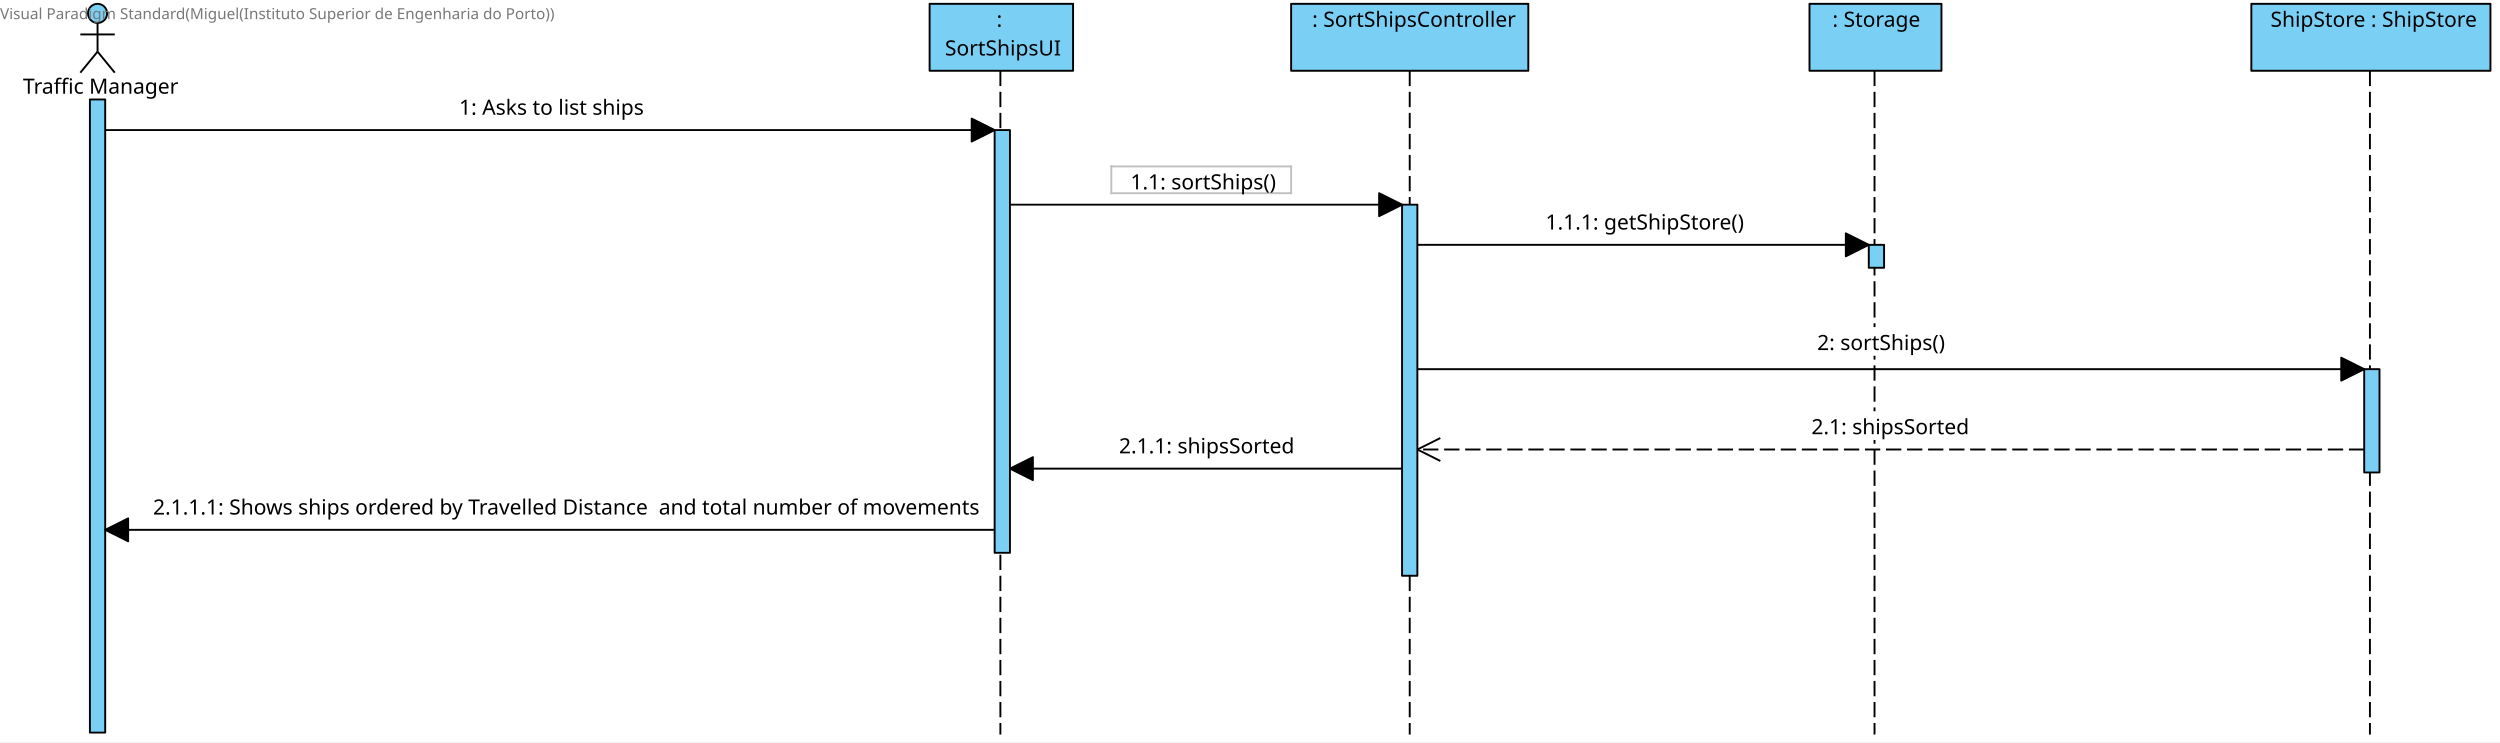
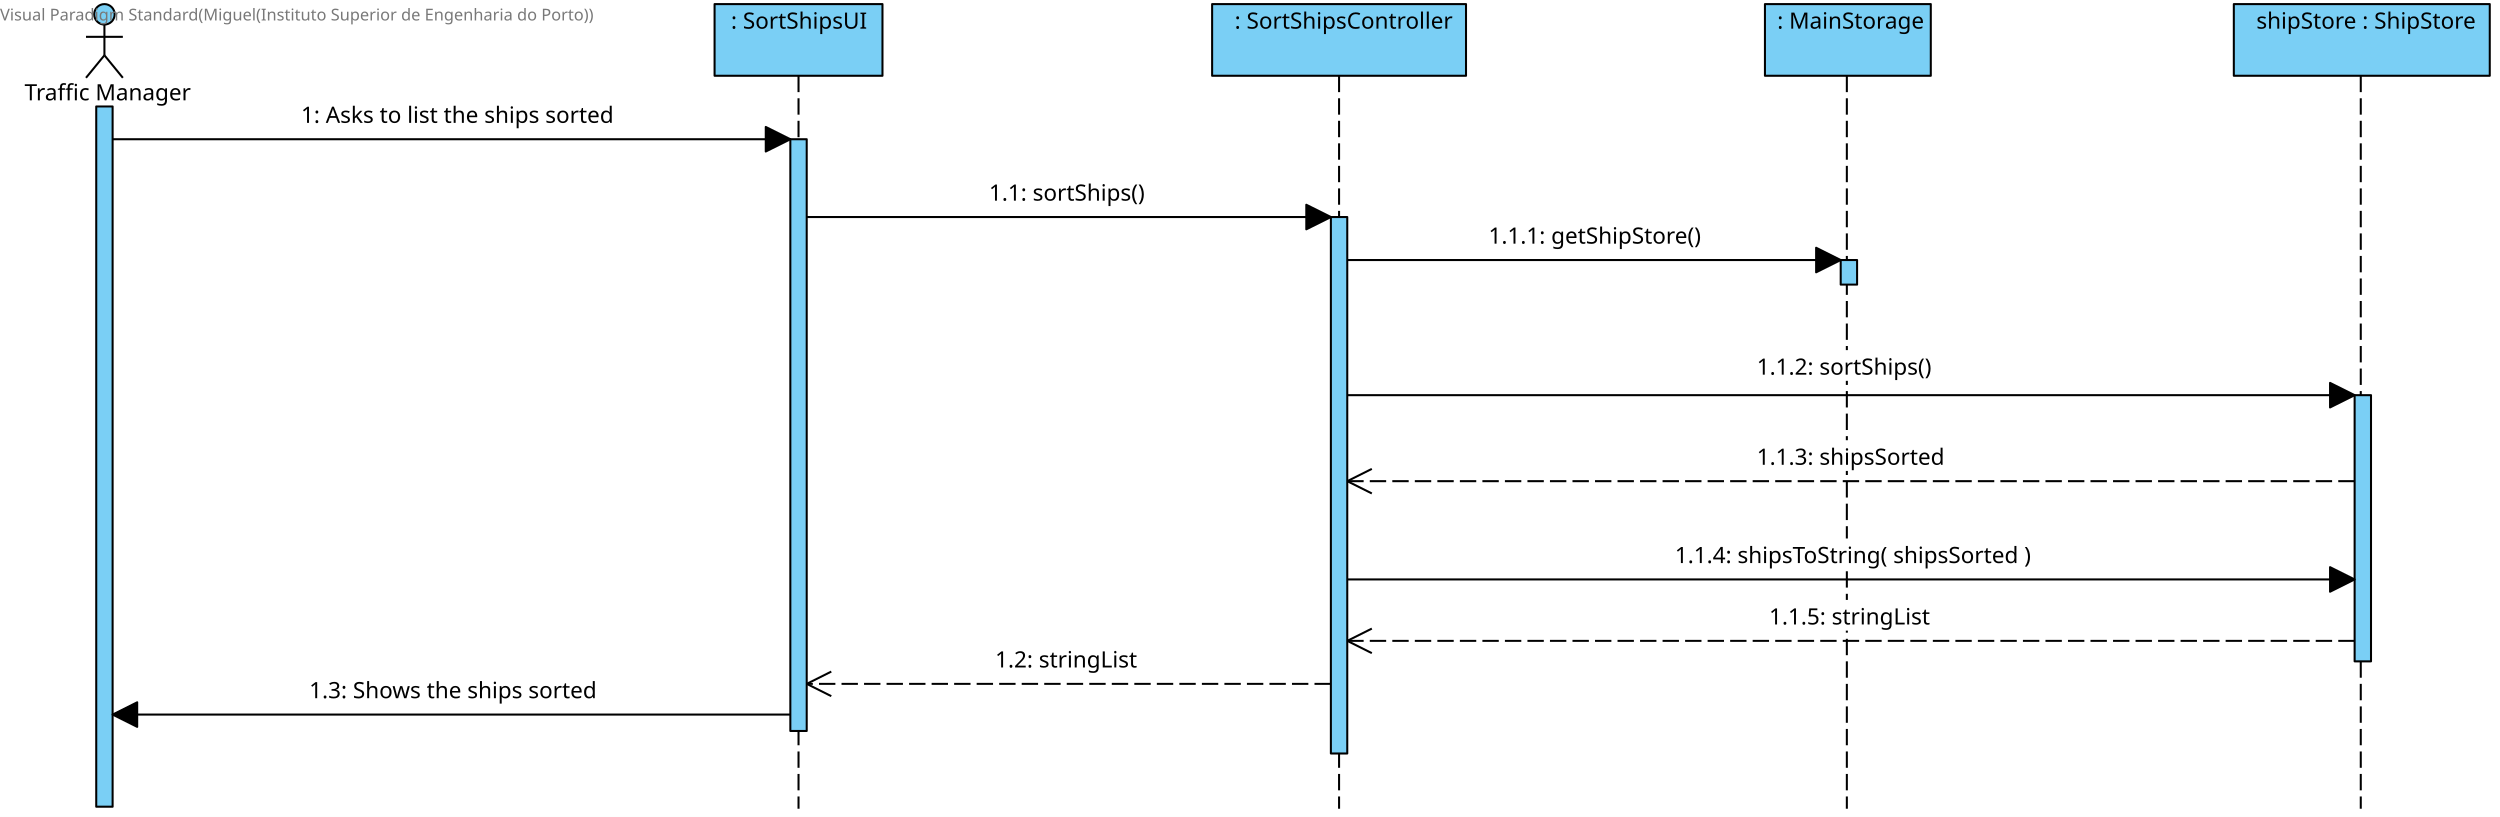
- <svg xmlns="http://www.w3.org/2000/svg" fill-opacity="0" color-rendering="auto" color-interpolation="auto" text-rendering="auto" stroke="rgb(0,0,0)" stroke-linecap="square" width="1307" stroke-miterlimit="10" shape-rendering="auto" stroke-opacity="0" fill="rgb(0,0,0)" stroke-dasharray="none" font-weight="normal" stroke-width="1" height="388" font-family="'Dialog'" font-style="normal" stroke-linejoin="miter" font-size="12px" stroke-dashoffset="0" image-rendering="auto">
+ <svg xmlns="http://www.w3.org/2000/svg" fill-opacity="0" color-rendering="auto" color-interpolation="auto" text-rendering="auto" stroke="rgb(0,0,0)" stroke-linecap="square" width="1221" stroke-miterlimit="10" shape-rendering="auto" stroke-opacity="0" fill="rgb(0,0,0)" stroke-dasharray="none" font-weight="normal" stroke-width="1" height="399" font-family="'Dialog'" font-style="normal" stroke-linejoin="miter" font-size="12px" stroke-dashoffset="0" image-rendering="auto">
  <defs id="genericDefs" />
  <g>
    <defs id="defs1">
      <clipPath clipPathUnits="userSpaceOnUse" id="clipPath1">
-         <path d="M-7 -7 L71 -7 L71 393 L-7 393 L-7 -7 Z" />
+         <path d="M-7 -7 L71 -7 L71 404 L-7 404 L-7 -7 Z" />
      </clipPath>
      <clipPath clipPathUnits="userSpaceOnUse" id="clipPath2">
-         <path d="M-7 -7 L87 -7 L87 393 L-7 393 L-7 -7 Z" />
+         <path d="M-7 -7 L94 -7 L94 404 L-7 404 L-7 -7 Z" />
      </clipPath>
      <clipPath clipPathUnits="userSpaceOnUse" id="clipPath3">
-         <path d="M-7 -7 L136 -7 L136 393 L-7 393 L-7 -7 Z" />
+         <path d="M-7 -7 L136 -7 L136 404 L-7 404 L-7 -7 Z" />
      </clipPath>
      <clipPath clipPathUnits="userSpaceOnUse" id="clipPath4">
-         <path d="M-7 -7 L81 -7 L81 393 L-7 393 L-7 -7 Z" />
+         <path d="M-7 -7 L93 -7 L93 404 L-7 404 L-7 -7 Z" />
      </clipPath>
      <clipPath clipPathUnits="userSpaceOnUse" id="clipPath5">
-         <path d="M-7 -7 L137 -7 L137 393 L-7 393 L-7 -7 Z" />
+         <path d="M-7 -7 L137 -7 L137 404 L-7 404 L-7 -7 Z" />
      </clipPath>
      <clipPath clipPathUnits="userSpaceOnUse" id="clipPath6">
-         <path d="M-7 -7 L19 -7 L19 232 L-7 232 L-7 -7 Z" />
+         <path d="M-7 -7 L19 -7 L19 300 L-7 300 L-7 -7 Z" />
      </clipPath>
      <clipPath clipPathUnits="userSpaceOnUse" id="clipPath7">
-         <path d="M-7 -7 L19 -7 L19 205 L-7 205 L-7 -7 Z" />
+         <path d="M-7 -7 L19 -7 L19 273 L-7 273 L-7 -7 Z" />
      </clipPath>
      <clipPath clipPathUnits="userSpaceOnUse" id="clipPath8">
        <path d="M-7 -7 L19 -7 L19 23 L-7 23 L-7 -7 Z" />
      </clipPath>
      <clipPath clipPathUnits="userSpaceOnUse" id="clipPath9">
-         <path d="M-7 -7 L19 -7 L19 65 L-7 65 L-7 -7 Z" />
+         <path d="M-7 -7 L19 -7 L19 141 L-7 141 L-7 -7 Z" />
      </clipPath>
      <clipPath clipPathUnits="userSpaceOnUse" id="clipPath10">
        <path d="M-98 -15 L196 -15 L196 30 L-98 30 L-98 -15 Z" />
      </clipPath>
      <clipPath clipPathUnits="userSpaceOnUse" id="clipPath11">
-         <path d="M-76 -30 L152 -30 L152 60 L-76 60 L-76 -30 Z" />
+         <path d="M-83 -15 L166 -15 L166 30 L-83 30 L-83 -15 Z" />
      </clipPath>
      <clipPath clipPathUnits="userSpaceOnUse" id="clipPath12">
        <path d="M-125 -15 L250 -15 L250 30 L-125 30 L-125 -15 Z" />
      </clipPath>
      <clipPath clipPathUnits="userSpaceOnUse" id="clipPath13">
-         <path d="M-70 -15 L140 -15 L140 30 L-70 30 L-70 -15 Z" />
+         <path d="M-82 -15 L164 -15 L164 30 L-82 30 L-82 -15 Z" />
      </clipPath>
      <clipPath clipPathUnits="userSpaceOnUse" id="clipPath14">
        <path d="M-126 -15 L252 -15 L252 30 L-126 30 L-126 -15 Z" />
      </clipPath>
      <clipPath clipPathUnits="userSpaceOnUse" id="clipPath15">
-         <path d="M0 0 L569 0 L569 104 L0 104 L0 0 Z" />
+         <path d="M0 0 L435 0 L435 104 L0 104 L0 0 Z" />
      </clipPath>
      <clipPath clipPathUnits="userSpaceOnUse" id="clipPath16">
-         <path d="M339 30 L339 45 L225 45 L225 30 ZM0 0 L0 19 L95 19 L95 34 L0 34 L0 104 L569 104 L569 0 L557 0 L557 14 L481 14 L481 0 Z" />
+         <path d="M298 30 L298 45 L132 45 L132 30 ZM0 0 L0 19 L95 19 L95 34 L0 34 L0 104 L435 104 L435 0 Z" />
      </clipPath>
      <clipPath clipPathUnits="userSpaceOnUse" id="clipPath17">
-         <path d="M0 0 L309 0 L309 104 L0 104 L0 0 Z" />
+         <path d="M0 0 L360 0 L360 104 L0 104 L0 0 Z" />
      </clipPath>
      <clipPath clipPathUnits="userSpaceOnUse" id="clipPath18">
-         <path d="M198 30 L198 45 L103 45 L103 30 ZM0 0 L0 104 L309 104 L309 0 Z" />
+         <path d="M224 30 L224 45 L129 45 L129 30 ZM0 0 L0 104 L360 104 L360 0 Z" />
      </clipPath>
      <clipPath clipPathUnits="userSpaceOnUse" id="clipPath19">
-         <path d="M0 0 L340 0 L340 104 L0 104 L0 0 Z" />
+         <path d="M0 0 L345 0 L345 104 L0 104 L0 0 Z" />
      </clipPath>
      <clipPath clipPathUnits="userSpaceOnUse" id="clipPath20">
-         <path d="M229 30 L229 45 L107 45 L107 30 ZM0 0 L0 104 L250 104 L250 93 L336 93 L336 104 L340 104 L340 0 Z" />
+         <path d="M231 30 L231 45 L109 45 L109 30 ZM0 0 L0 104 L240 104 L240 94 L344 94 L344 104 L345 104 L345 0 Z" />
      </clipPath>
      <clipPath clipPathUnits="userSpaceOnUse" id="clipPath21">
-         <path d="M0 0 L599 0 L599 104 L0 104 L0 0 Z" />
+         <path d="M0 0 L596 0 L596 104 L0 104 L0 0 Z" />
      </clipPath>
      <clipPath clipPathUnits="userSpaceOnUse" id="clipPath22">
-         <path d="M336 28 L336 43 L250 43 L250 28 ZM347 72 L347 87 L247 87 L247 72 ZM0 0 L0 104 L599 104 L599 0 Z" />
+         <path d="M344 28 L344 43 L240 43 L240 28 ZM349 72 L349 87 L240 87 L240 72 ZM0 0 L0 104 L596 104 L596 0 Z" />
      </clipPath>
      <clipPath clipPathUnits="userSpaceOnUse" id="clipPath23">
-         <path d="M347 30 L347 45 L247 45 L247 30 ZM0 0 L0 104 L599 104 L599 0 L336 0 L336 1 L250 1 L250 0 Z" />
+         <path d="M349 30 L349 45 L240 45 L240 30 ZM391 78 L391 93 L201 93 L201 78 ZM0 0 L0 104 L596 104 L596 0 L344 0 L344 1 L240 1 L240 0 Z" />
      </clipPath>
      <clipPath clipPathUnits="userSpaceOnUse" id="clipPath24">
-         <path d="M206 30 L206 45 L97 45 L97 30 ZM0 0 L0 62 L26 62 L26 77 L0 77 L0 104 L309 104 L309 0 Z" />
+         <path d="M293 30 L293 45 L137 45 L137 30 ZM0 0 L0 104 L435 104 L435 0 Z" />
      </clipPath>
      <clipPath clipPathUnits="userSpaceOnUse" id="clipPath25">
-         <path d="M499 30 L499 45 L66 45 L66 30 ZM0 0 L0 104 L569 104 L569 0 Z" />
+         <path d="M391 30 L391 45 L201 45 L201 30 ZM341 60 L341 75 L246 75 L246 60 ZM0 0 L0 104 L596 104 L596 0 Z" />
      </clipPath>
      <clipPath clipPathUnits="userSpaceOnUse" id="clipPath26">
-         <path d="M-433 -15 L866 -15 L866 30 L-433 30 L-433 -15 Z" />
+         <path d="M341 30 L341 45 L246 45 L246 30 ZM0 0 L0 104 L596 104 L596 0 L391 0 L391 15 L201 15 L201 0 Z" />
      </clipPath>
      <clipPath clipPathUnits="userSpaceOnUse" id="clipPath27">
+         <path d="M219 30 L219 45 L133 45 L133 30 ZM0 0 L0 104 L360 104 L360 0 Z" />
+       </clipPath>
+       <clipPath clipPathUnits="userSpaceOnUse" id="clipPath28">
+         <path d="M-86 -15 L172 -15 L172 30 L-86 30 L-86 -15 Z" />
+       </clipPath>
+       <clipPath clipPathUnits="userSpaceOnUse" id="clipPath29">
+         <path d="M-95 -15 L190 -15 L190 30 L-95 30 L-95 -15 Z" />
+       </clipPath>
+       <clipPath clipPathUnits="userSpaceOnUse" id="clipPath30">
+         <path d="M-190 -15 L380 -15 L380 30 L-190 30 L-190 -15 Z" />
+       </clipPath>
+       <clipPath clipPathUnits="userSpaceOnUse" id="clipPath31">
+         <path d="M-156 -15 L312 -15 L312 30 L-156 30 L-156 -15 Z" />
+       </clipPath>
+       <clipPath clipPathUnits="userSpaceOnUse" id="clipPath32">
        <path d="M-109 -15 L218 -15 L218 30 L-109 30 L-109 -15 Z" />
      </clipPath>
-       <clipPath clipPathUnits="userSpaceOnUse" id="clipPath28">
-         <path d="M-100 -15 L200 -15 L200 30 L-100 30 L-100 -15 Z" />
-       </clipPath>
-       <clipPath clipPathUnits="userSpaceOnUse" id="clipPath29">
-         <path d="M-86 -15 L172 -15 L172 30 L-86 30 L-86 -15 Z" />
-       </clipPath>
-       <clipPath clipPathUnits="userSpaceOnUse" id="clipPath30">
+       <clipPath clipPathUnits="userSpaceOnUse" id="clipPath33">
+         <path d="M-104 -15 L208 -15 L208 30 L-104 30 L-104 -15 Z" />
+       </clipPath>
+       <clipPath clipPathUnits="userSpaceOnUse" id="clipPath34">
        <path d="M-122 -15 L244 -15 L244 30 L-122 30 L-122 -15 Z" />
      </clipPath>
-       <clipPath clipPathUnits="userSpaceOnUse" id="clipPath31">
-         <path d="M-95 -15 L190 -15 L190 30 L-95 30 L-95 -15 Z" />
-       </clipPath>
-       <clipPath clipPathUnits="userSpaceOnUse" id="clipPath32">
-         <path d="M-114 -15 L228 -15 L228 30 L-114 30 L-114 -15 Z" />
+       <clipPath clipPathUnits="userSpaceOnUse" id="clipPath35">
+         <path d="M-166 -15 L332 -15 L332 30 L-166 30 L-166 -15 Z" />
      </clipPath>
    </defs>
    <g fill="white" text-rendering="geometricPrecision" fill-opacity="1" stroke-opacity="1" stroke="white">
-       <rect x="0" width="1307" height="388" y="0" stroke="none" />
+       <rect x="0" width="1221" height="399" y="0" stroke="none" />
    </g>
    <g font-size="11px" transform="translate(21,2)" fill-opacity="1" fill="rgb(122,207,245)" text-rendering="geometricPrecision" image-rendering="optimizeQuality" font-family="sans-serif" stroke="rgb(122,207,245)" stroke-opacity="1">
      <circle r="5" clip-path="url(#clipPath1)" cx="30" cy="5" stroke="none" />
-       <rect x="26" width="8" height="331" y="50" clip-path="url(#clipPath1)" stroke="none" />
+       <rect x="26" width="8" height="342" y="50" clip-path="url(#clipPath1)" stroke="none" />
    </g>
    <g stroke-linecap="butt" font-size="11px" transform="translate(21,2)" fill-opacity="1" fill="black" text-rendering="geometricPrecision" image-rendering="optimizeQuality" font-family="sans-serif" stroke-linejoin="round" stroke="black" stroke-opacity="1" stroke-miterlimit="0">
      <circle fill="none" r="5" clip-path="url(#clipPath1)" cx="30" cy="5" />
-       <rect fill="none" x="26" width="8" height="331" y="50" clip-path="url(#clipPath1)" />
+       <rect fill="none" x="26" width="8" height="342" y="50" clip-path="url(#clipPath1)" />
      <line y2="25" fill="none" x1="30" clip-path="url(#clipPath1)" x2="30" y1="10" />
      <line y2="36" fill="none" x1="30" clip-path="url(#clipPath1)" x2="21" y1="25" />
      <line y2="36" fill="none" x1="30" clip-path="url(#clipPath1)" x2="39" y1="25" />
      <line y2="16" fill="none" x1="21" clip-path="url(#clipPath1)" x2="39" y1="16" />
    </g>
-     <g font-size="11px" transform="translate(486,2)" fill-opacity="1" fill="rgb(122,207,245)" text-rendering="geometricPrecision" image-rendering="optimizeQuality" font-family="sans-serif" stroke="rgb(122,207,245)" stroke-opacity="1">
-       <rect x="0" width="75" height="35" y="0" clip-path="url(#clipPath2)" stroke="none" />
-     </g>
-     <g stroke-linecap="butt" font-size="11px" transform="translate(486,2)" fill-opacity="1" fill="black" text-rendering="geometricPrecision" image-rendering="optimizeQuality" font-family="sans-serif" stroke-linejoin="round" stroke="black" stroke-opacity="1" stroke-miterlimit="0">
-       <rect fill="none" x="0" width="75" height="35" y="0" clip-path="url(#clipPath2)" />
-       <line clip-path="url(#clipPath2)" fill="none" x1="37" x2="37" y1="35" y2="382" stroke-linejoin="bevel" stroke-dasharray="8,3" />
-     </g>
-     <g font-size="11px" transform="translate(675,2)" fill-opacity="1" fill="rgb(122,207,245)" text-rendering="geometricPrecision" image-rendering="optimizeQuality" font-family="sans-serif" stroke="rgb(122,207,245)" stroke-opacity="1">
+     <g font-size="11px" transform="translate(349,2)" fill-opacity="1" fill="rgb(122,207,245)" text-rendering="geometricPrecision" image-rendering="optimizeQuality" font-family="sans-serif" stroke="rgb(122,207,245)" stroke-opacity="1">
+       <rect x="0" width="82" height="35" y="0" clip-path="url(#clipPath2)" stroke="none" />
+     </g>
+     <g stroke-linecap="butt" font-size="11px" transform="translate(349,2)" fill-opacity="1" fill="black" text-rendering="geometricPrecision" image-rendering="optimizeQuality" font-family="sans-serif" stroke-linejoin="round" stroke="black" stroke-opacity="1" stroke-miterlimit="0">
+       <rect fill="none" x="0" width="82" height="35" y="0" clip-path="url(#clipPath2)" />
+       <line clip-path="url(#clipPath2)" fill="none" x1="41" x2="41" y1="35" y2="393" stroke-linejoin="bevel" stroke-dasharray="8,3" />
+     </g>
+     <g font-size="11px" transform="translate(592,2)" fill-opacity="1" fill="rgb(122,207,245)" text-rendering="geometricPrecision" image-rendering="optimizeQuality" font-family="sans-serif" stroke="rgb(122,207,245)" stroke-opacity="1">
      <rect x="0" width="124" height="35" y="0" clip-path="url(#clipPath3)" stroke="none" />
    </g>
-     <g stroke-linecap="butt" font-size="11px" transform="translate(675,2)" fill-opacity="1" fill="black" text-rendering="geometricPrecision" image-rendering="optimizeQuality" font-family="sans-serif" stroke-linejoin="round" stroke="black" stroke-opacity="1" stroke-miterlimit="0">
+     <g stroke-linecap="butt" font-size="11px" transform="translate(592,2)" fill-opacity="1" fill="black" text-rendering="geometricPrecision" image-rendering="optimizeQuality" font-family="sans-serif" stroke-linejoin="round" stroke="black" stroke-opacity="1" stroke-miterlimit="0">
      <rect fill="none" x="0" width="124" height="35" y="0" clip-path="url(#clipPath3)" />
-       <line clip-path="url(#clipPath3)" fill="none" x1="62" x2="62" y1="35" y2="382" stroke-linejoin="bevel" stroke-dasharray="8,3" />
-     </g>
-     <g font-size="11px" transform="translate(946,2)" fill-opacity="1" fill="rgb(122,207,245)" text-rendering="geometricPrecision" image-rendering="optimizeQuality" font-family="sans-serif" stroke="rgb(122,207,245)" stroke-opacity="1">
-       <rect x="0" width="69" height="35" y="0" clip-path="url(#clipPath4)" stroke="none" />
-     </g>
-     <g stroke-linecap="butt" font-size="11px" transform="translate(946,2)" fill-opacity="1" fill="black" text-rendering="geometricPrecision" image-rendering="optimizeQuality" font-family="sans-serif" stroke-linejoin="round" stroke="black" stroke-opacity="1" stroke-miterlimit="0">
-       <rect fill="none" x="0" width="69" height="35" y="0" clip-path="url(#clipPath4)" />
-       <line clip-path="url(#clipPath4)" fill="none" x1="34" x2="34" y1="35" y2="382" stroke-linejoin="bevel" stroke-dasharray="8,3" />
-     </g>
-     <g font-size="11px" transform="translate(1177,2)" fill-opacity="1" fill="rgb(122,207,245)" text-rendering="geometricPrecision" image-rendering="optimizeQuality" font-family="sans-serif" stroke="rgb(122,207,245)" stroke-opacity="1">
+       <line clip-path="url(#clipPath3)" fill="none" x1="62" x2="62" y1="35" y2="393" stroke-linejoin="bevel" stroke-dasharray="8,3" />
+     </g>
+     <g font-size="11px" transform="translate(862,2)" fill-opacity="1" fill="rgb(122,207,245)" text-rendering="geometricPrecision" image-rendering="optimizeQuality" font-family="sans-serif" stroke="rgb(122,207,245)" stroke-opacity="1">
+       <rect x="0" width="81" height="35" y="0" clip-path="url(#clipPath4)" stroke="none" />
+     </g>
+     <g stroke-linecap="butt" font-size="11px" transform="translate(862,2)" fill-opacity="1" fill="black" text-rendering="geometricPrecision" image-rendering="optimizeQuality" font-family="sans-serif" stroke-linejoin="round" stroke="black" stroke-opacity="1" stroke-miterlimit="0">
+       <rect fill="none" x="0" width="81" height="35" y="0" clip-path="url(#clipPath4)" />
+       <line clip-path="url(#clipPath4)" fill="none" x1="40" x2="40" y1="35" y2="393" stroke-linejoin="bevel" stroke-dasharray="8,3" />
+     </g>
+     <g font-size="11px" transform="translate(1091,2)" fill-opacity="1" fill="rgb(122,207,245)" text-rendering="geometricPrecision" image-rendering="optimizeQuality" font-family="sans-serif" stroke="rgb(122,207,245)" stroke-opacity="1">
      <rect x="0" width="125" height="35" y="0" clip-path="url(#clipPath5)" stroke="none" />
    </g>
-     <g stroke-linecap="butt" font-size="11px" transform="translate(1177,2)" fill-opacity="1" fill="black" text-rendering="geometricPrecision" image-rendering="optimizeQuality" font-family="sans-serif" stroke-linejoin="round" stroke="black" stroke-opacity="1" stroke-miterlimit="0">
+     <g stroke-linecap="butt" font-size="11px" transform="translate(1091,2)" fill-opacity="1" fill="black" text-rendering="geometricPrecision" image-rendering="optimizeQuality" font-family="sans-serif" stroke-linejoin="round" stroke="black" stroke-opacity="1" stroke-miterlimit="0">
      <rect fill="none" x="0" width="125" height="35" y="0" clip-path="url(#clipPath5)" />
-       <line clip-path="url(#clipPath5)" fill="none" x1="62" x2="62" y1="35" y2="382" stroke-linejoin="bevel" stroke-dasharray="8,3" />
-     </g>
-     <g font-size="11px" transform="translate(520,68)" fill-opacity="1" fill="rgb(122,207,245)" text-rendering="geometricPrecision" image-rendering="optimizeQuality" font-family="sans-serif" stroke="rgb(122,207,245)" stroke-opacity="1">
-       <rect x="0" width="8" height="221" y="0" clip-path="url(#clipPath6)" stroke="none" />
-     </g>
-     <g stroke-linecap="butt" font-size="11px" transform="translate(520,68)" fill-opacity="1" fill="black" text-rendering="geometricPrecision" image-rendering="optimizeQuality" font-family="sans-serif" stroke-linejoin="round" stroke="black" stroke-opacity="1" stroke-miterlimit="0">
-       <rect fill="none" x="0" width="8" height="221" y="0" clip-path="url(#clipPath6)" />
-     </g>
-     <g font-size="11px" transform="translate(733,107)" fill-opacity="1" fill="rgb(122,207,245)" text-rendering="geometricPrecision" image-rendering="optimizeQuality" font-family="sans-serif" stroke="rgb(122,207,245)" stroke-opacity="1">
-       <rect x="0" width="8" height="194" y="0" clip-path="url(#clipPath7)" stroke="none" />
-     </g>
-     <g stroke-linecap="butt" font-size="11px" transform="translate(733,107)" fill-opacity="1" fill="black" text-rendering="geometricPrecision" image-rendering="optimizeQuality" font-family="sans-serif" stroke-linejoin="round" stroke="black" stroke-opacity="1" stroke-miterlimit="0">
-       <rect fill="none" x="0" width="8" height="194" y="0" clip-path="url(#clipPath7)" />
-     </g>
-     <g font-size="11px" transform="translate(977,128)" fill-opacity="1" fill="rgb(122,207,245)" text-rendering="geometricPrecision" image-rendering="optimizeQuality" font-family="sans-serif" stroke="rgb(122,207,245)" stroke-opacity="1">
+       <line clip-path="url(#clipPath5)" fill="none" x1="62" x2="62" y1="35" y2="393" stroke-linejoin="bevel" stroke-dasharray="8,3" />
+     </g>
+     <g font-size="11px" transform="translate(386,68)" fill-opacity="1" fill="rgb(122,207,245)" text-rendering="geometricPrecision" image-rendering="optimizeQuality" font-family="sans-serif" stroke="rgb(122,207,245)" stroke-opacity="1">
+       <rect x="0" width="8" height="289" y="0" clip-path="url(#clipPath6)" stroke="none" />
+     </g>
+     <g stroke-linecap="butt" font-size="11px" transform="translate(386,68)" fill-opacity="1" fill="black" text-rendering="geometricPrecision" image-rendering="optimizeQuality" font-family="sans-serif" stroke-linejoin="round" stroke="black" stroke-opacity="1" stroke-miterlimit="0">
+       <rect fill="none" x="0" width="8" height="289" y="0" clip-path="url(#clipPath6)" />
+     </g>
+     <g font-size="11px" transform="translate(650,106)" fill-opacity="1" fill="rgb(122,207,245)" text-rendering="geometricPrecision" image-rendering="optimizeQuality" font-family="sans-serif" stroke="rgb(122,207,245)" stroke-opacity="1">
+       <rect x="0" width="8" height="262" y="0" clip-path="url(#clipPath7)" stroke="none" />
+     </g>
+     <g stroke-linecap="butt" font-size="11px" transform="translate(650,106)" fill-opacity="1" fill="black" text-rendering="geometricPrecision" image-rendering="optimizeQuality" font-family="sans-serif" stroke-linejoin="round" stroke="black" stroke-opacity="1" stroke-miterlimit="0">
+       <rect fill="none" x="0" width="8" height="262" y="0" clip-path="url(#clipPath7)" />
+     </g>
+     <g font-size="11px" transform="translate(899,127)" fill-opacity="1" fill="rgb(122,207,245)" text-rendering="geometricPrecision" image-rendering="optimizeQuality" font-family="sans-serif" stroke="rgb(122,207,245)" stroke-opacity="1">
      <rect x="0" width="8" height="12" y="0" clip-path="url(#clipPath8)" stroke="none" />
    </g>
-     <g stroke-linecap="butt" font-size="11px" transform="translate(977,128)" fill-opacity="1" fill="black" text-rendering="geometricPrecision" image-rendering="optimizeQuality" font-family="sans-serif" stroke-linejoin="round" stroke="black" stroke-opacity="1" stroke-miterlimit="0">
+     <g stroke-linecap="butt" font-size="11px" transform="translate(899,127)" fill-opacity="1" fill="black" text-rendering="geometricPrecision" image-rendering="optimizeQuality" font-family="sans-serif" stroke-linejoin="round" stroke="black" stroke-opacity="1" stroke-miterlimit="0">
      <rect fill="none" x="0" width="8" height="12" y="0" clip-path="url(#clipPath8)" />
    </g>
-     <g font-size="11px" transform="translate(1236,193)" fill-opacity="1" fill="rgb(122,207,245)" text-rendering="geometricPrecision" image-rendering="optimizeQuality" font-family="sans-serif" stroke="rgb(122,207,245)" stroke-opacity="1">
-       <rect x="0" width="8" height="54" y="0" clip-path="url(#clipPath9)" stroke="none" />
-     </g>
-     <g stroke-linecap="butt" font-size="11px" transform="translate(1236,193)" fill-opacity="1" fill="black" text-rendering="geometricPrecision" image-rendering="optimizeQuality" font-family="sans-serif" stroke-linejoin="round" stroke="black" stroke-opacity="1" stroke-miterlimit="0">
-       <rect fill="none" x="0" width="8" height="54" y="0" clip-path="url(#clipPath9)" />
+     <g font-size="11px" transform="translate(1150,193)" fill-opacity="1" fill="rgb(122,207,245)" text-rendering="geometricPrecision" image-rendering="optimizeQuality" font-family="sans-serif" stroke="rgb(122,207,245)" stroke-opacity="1">
+       <rect x="0" width="8" height="130" y="0" clip-path="url(#clipPath9)" stroke="none" />
+     </g>
+     <g stroke-linecap="butt" font-size="11px" transform="translate(1150,193)" fill-opacity="1" fill="black" text-rendering="geometricPrecision" image-rendering="optimizeQuality" font-family="sans-serif" stroke-linejoin="round" stroke="black" stroke-opacity="1" stroke-miterlimit="0">
+       <rect fill="none" x="0" width="8" height="130" y="0" clip-path="url(#clipPath9)" />
    </g>
    <g font-size="11px" transform="translate(2,37)" fill-opacity="1" fill="black" text-rendering="geometricPrecision" image-rendering="optimizeQuality" font-family="sans-serif" stroke="black" stroke-opacity="1">
      <text x="10" xml:space="preserve" y="12" clip-path="url(#clipPath10)" stroke="none">Traffic Manager</text>
    </g>
-     <g font-size="11px" transform="translate(486,2)" fill-opacity="1" fill="black" text-rendering="geometricPrecision" image-rendering="optimizeQuality" font-family="sans-serif" stroke="black" stroke-opacity="1">
-       <text x="35" xml:space="preserve" y="12" clip-path="url(#clipPath11)" stroke="none">:</text>
-       <text x="8" xml:space="preserve" y="27" clip-path="url(#clipPath11)" stroke="none">SortShipsUI</text>
-     </g>
-     <g font-size="11px" transform="translate(675,2)" fill-opacity="1" fill="black" text-rendering="geometricPrecision" image-rendering="optimizeQuality" font-family="sans-serif" stroke="black" stroke-opacity="1">
+     <g font-size="11px" transform="translate(349,2)" fill-opacity="1" fill="black" text-rendering="geometricPrecision" image-rendering="optimizeQuality" font-family="sans-serif" stroke="black" stroke-opacity="1">
+       <text x="8" xml:space="preserve" y="12" clip-path="url(#clipPath11)" stroke="none">: SortShipsUI</text>
+     </g>
+     <g font-size="11px" transform="translate(592,2)" fill-opacity="1" fill="black" text-rendering="geometricPrecision" image-rendering="optimizeQuality" font-family="sans-serif" stroke="black" stroke-opacity="1">
      <text x="11" xml:space="preserve" y="12" clip-path="url(#clipPath12)" stroke="none">: SortShipsController</text>
    </g>
-     <g font-size="11px" transform="translate(946,2)" fill-opacity="1" fill="black" text-rendering="geometricPrecision" image-rendering="optimizeQuality" font-family="sans-serif" stroke="black" stroke-opacity="1">
-       <text x="12" xml:space="preserve" y="12" clip-path="url(#clipPath13)" stroke="none">: Storage</text>
-     </g>
-     <g font-size="11px" transform="translate(1177,2)" fill-opacity="1" fill="black" text-rendering="geometricPrecision" image-rendering="optimizeQuality" font-family="sans-serif" stroke="black" stroke-opacity="1">
-       <text x="10" xml:space="preserve" y="12" clip-path="url(#clipPath14)" stroke="none">ShipStore : ShipStore</text>
+     <g font-size="11px" transform="translate(862,2)" fill-opacity="1" fill="black" text-rendering="geometricPrecision" image-rendering="optimizeQuality" font-family="sans-serif" stroke="black" stroke-opacity="1">
+       <text x="6" xml:space="preserve" y="12" clip-path="url(#clipPath13)" stroke="none">: MainStorage</text>
+     </g>
+     <g font-size="11px" transform="translate(1091,2)" fill-opacity="1" fill="black" text-rendering="geometricPrecision" image-rendering="optimizeQuality" font-family="sans-serif" stroke="black" stroke-opacity="1">
+       <text x="11" xml:space="preserve" y="12" clip-path="url(#clipPath14)" stroke="none">shipStore : ShipStore</text>
    </g>
    <g stroke-linecap="butt" font-size="11px" transform="translate(5,18)" fill-opacity="1" fill="black" text-rendering="geometricPrecision" image-rendering="optimizeQuality" font-family="sans-serif" stroke-linejoin="round" stroke="black" stroke-opacity="1">
-       <line y2="50" fill="none" x1="50" clip-path="url(#clipPath16)" x2="515" y1="50" />
-       <polygon points=" 515 50 503 44 503 56" clip-path="url(#clipPath16)" stroke="none" />
-       <polygon fill="none" points=" 515 50 503 44 503 56" clip-path="url(#clipPath16)" />
-     </g>
-     <g stroke-linecap="butt" font-size="11px" transform="translate(478,57)" fill-opacity="1" fill="black" text-rendering="geometricPrecision" image-rendering="optimizeQuality" font-family="sans-serif" stroke-linejoin="round" stroke="black" stroke-opacity="1">
-       <line y2="50" fill="none" x1="50" clip-path="url(#clipPath18)" x2="255" y1="50" />
-       <polygon points=" 255 50 243 44 243 56" clip-path="url(#clipPath18)" stroke="none" />
-       <polygon fill="none" points=" 255 50 243 44 243 56" clip-path="url(#clipPath18)" />
-     </g>
-     <g stroke-linecap="butt" font-size="11px" transform="translate(691,78)" fill-opacity="1" fill="black" text-rendering="geometricPrecision" image-rendering="optimizeQuality" font-family="sans-serif" stroke-linejoin="round" stroke="black" stroke-opacity="1">
-       <line y2="50" fill="none" x1="50" clip-path="url(#clipPath20)" x2="286" y1="50" />
-       <polygon points=" 286 50 274 44 274 56" clip-path="url(#clipPath20)" stroke="none" />
-       <polygon fill="none" points=" 286 50 274 44 274 56" clip-path="url(#clipPath20)" />
-     </g>
-     <g stroke-linecap="butt" font-size="11px" transform="translate(691,143)" fill-opacity="1" fill="black" text-rendering="geometricPrecision" image-rendering="optimizeQuality" font-family="sans-serif" stroke-linejoin="round" stroke="black" stroke-opacity="1">
-       <line y2="50" fill="none" x1="50" clip-path="url(#clipPath22)" x2="545" y1="50" />
-       <polygon points=" 545 50 533 44 533 56" clip-path="url(#clipPath22)" stroke="none" />
-       <polygon fill="none" points=" 545 50 533 44 533 56" clip-path="url(#clipPath22)" />
-     </g>
-     <g fill-opacity="1" text-rendering="geometricPrecision" stroke="black" stroke-linecap="butt" transform="translate(691,185)" stroke-miterlimit="0" stroke-opacity="1" fill="black" stroke-dasharray="8,3" font-family="sans-serif" stroke-linejoin="round" font-size="11px" image-rendering="optimizeQuality">
-       <line y2="50" fill="none" x1="545" clip-path="url(#clipPath23)" x2="50" y1="50" />
+       <line y2="50" fill="none" x1="50" clip-path="url(#clipPath16)" x2="381" y1="50" />
+       <polygon points=" 381 50 369 44 369 56" clip-path="url(#clipPath16)" stroke="none" />
+       <polygon fill="none" points=" 381 50 369 44 369 56" clip-path="url(#clipPath16)" />
+     </g>
+     <g stroke-linecap="butt" font-size="11px" transform="translate(344,56)" fill-opacity="1" fill="black" text-rendering="geometricPrecision" image-rendering="optimizeQuality" font-family="sans-serif" stroke-linejoin="round" stroke="black" stroke-opacity="1">
+       <line y2="50" fill="none" x1="50" clip-path="url(#clipPath18)" x2="306" y1="50" />
+       <polygon points=" 306 50 294 44 294 56" clip-path="url(#clipPath18)" stroke="none" />
+       <polygon fill="none" points=" 306 50 294 44 294 56" clip-path="url(#clipPath18)" />
+     </g>
+     <g stroke-linecap="butt" font-size="11px" transform="translate(608,77)" fill-opacity="1" fill="black" text-rendering="geometricPrecision" image-rendering="optimizeQuality" font-family="sans-serif" stroke-linejoin="round" stroke="black" stroke-opacity="1">
+       <line y2="50" fill="none" x1="50" clip-path="url(#clipPath20)" x2="291" y1="50" />
+       <polygon points=" 291 50 279 44 279 56" clip-path="url(#clipPath20)" stroke="none" />
+       <polygon fill="none" points=" 291 50 279 44 279 56" clip-path="url(#clipPath20)" />
+     </g>
+     <g stroke-linecap="butt" font-size="11px" transform="translate(608,143)" fill-opacity="1" fill="black" text-rendering="geometricPrecision" image-rendering="optimizeQuality" font-family="sans-serif" stroke-linejoin="round" stroke="black" stroke-opacity="1">
+       <line y2="50" fill="none" x1="50" clip-path="url(#clipPath22)" x2="542" y1="50" />
+       <polygon points=" 542 50 530 44 530 56" clip-path="url(#clipPath22)" stroke="none" />
+       <polygon fill="none" points=" 542 50 530 44 530 56" clip-path="url(#clipPath22)" />
+     </g>
+     <g fill-opacity="1" text-rendering="geometricPrecision" stroke="black" stroke-linecap="butt" transform="translate(608,185)" stroke-miterlimit="0" stroke-opacity="1" fill="black" stroke-dasharray="8,3" font-family="sans-serif" stroke-linejoin="round" font-size="11px" image-rendering="optimizeQuality">
+       <line y2="50" fill="none" x1="542" clip-path="url(#clipPath23)" x2="50" y1="50" />
      <line clip-path="url(#clipPath23)" fill="none" x1="50" x2="62" y1="50" y2="56" stroke-dasharray="none" stroke-miterlimit="10" />
      <line clip-path="url(#clipPath23)" fill="none" x1="50" x2="62" y1="50" y2="44" stroke-dasharray="none" stroke-miterlimit="10" />
    </g>
-     <g stroke-linecap="butt" font-size="11px" transform="translate(478,195)" fill-opacity="1" fill="black" text-rendering="geometricPrecision" image-rendering="optimizeQuality" font-family="sans-serif" stroke-linejoin="round" stroke="black" stroke-opacity="1">
-       <line y2="50" fill="none" x1="255" clip-path="url(#clipPath24)" x2="50" y1="50" />
+     <g stroke-linecap="butt" font-size="11px" transform="translate(5,299)" fill-opacity="1" fill="black" text-rendering="geometricPrecision" image-rendering="optimizeQuality" font-family="sans-serif" stroke-linejoin="round" stroke="black" stroke-opacity="1">
+       <line y2="50" fill="none" x1="381" clip-path="url(#clipPath24)" x2="50" y1="50" />
      <polygon points=" 50 50 62 56 62 44" clip-path="url(#clipPath24)" stroke="none" />
      <polygon fill="none" points=" 50 50 62 56 62 44" clip-path="url(#clipPath24)" />
    </g>
-     <g stroke-linecap="butt" font-size="11px" transform="translate(5,227)" fill-opacity="1" fill="black" text-rendering="geometricPrecision" image-rendering="optimizeQuality" font-family="sans-serif" stroke-linejoin="round" stroke="black" stroke-opacity="1">
-       <line y2="50" fill="none" x1="515" clip-path="url(#clipPath25)" x2="50" y1="50" />
-       <polygon points=" 50 50 62 56 62 44" clip-path="url(#clipPath25)" stroke="none" />
-       <polygon fill="none" points=" 50 50 62 56 62 44" clip-path="url(#clipPath25)" />
-     </g>
-     <g font-size="11px" transform="translate(71,257)" fill-opacity="1" fill="white" text-rendering="geometricPrecision" image-rendering="optimizeQuality" font-family="sans-serif" stroke="white" stroke-opacity="1">
-       <rect x="0" width="433" height="15" y="0" clip-path="url(#clipPath26)" stroke="none" />
-       <text fill="black" x="9" xml:space="preserve" y="12" clip-path="url(#clipPath26)" stroke="none">2.1.1.1: Shows ships ordered by Travelled Distance  and total number of movements</text>
-     </g>
-     <g font-size="11px" transform="translate(575,225)" fill-opacity="1" fill="white" text-rendering="geometricPrecision" image-rendering="optimizeQuality" font-family="sans-serif" stroke="white" stroke-opacity="1">
-       <rect x="0" width="109" height="15" y="0" clip-path="url(#clipPath27)" stroke="none" />
-       <text fill="black" x="10" xml:space="preserve" y="12" clip-path="url(#clipPath27)" stroke="none">2.1.1: shipsSorted</text>
-     </g>
-     <g font-size="11px" transform="translate(938,215)" fill-opacity="1" fill="white" text-rendering="geometricPrecision" image-rendering="optimizeQuality" font-family="sans-serif" stroke="white" stroke-opacity="1">
-       <rect x="0" width="100" height="15" y="0" clip-path="url(#clipPath28)" stroke="none" />
-       <text fill="black" x="9" xml:space="preserve" y="12" clip-path="url(#clipPath28)" stroke="none">2.1: shipsSorted</text>
-     </g>
-     <g font-size="11px" transform="translate(941,171)" fill-opacity="1" fill="white" text-rendering="geometricPrecision" image-rendering="optimizeQuality" font-family="sans-serif" stroke="white" stroke-opacity="1">
-       <rect x="0" width="86" height="15" y="0" clip-path="url(#clipPath29)" stroke="none" />
-       <text fill="black" x="9" xml:space="preserve" y="12" clip-path="url(#clipPath29)" stroke="none">2: sortShips()</text>
-     </g>
-     <g font-size="11px" transform="translate(798,108)" fill-opacity="1" fill="white" text-rendering="geometricPrecision" image-rendering="optimizeQuality" font-family="sans-serif" stroke="white" stroke-opacity="1">
-       <rect x="0" width="122" height="15" y="0" clip-path="url(#clipPath30)" stroke="none" />
-       <text fill="black" x="10" xml:space="preserve" y="12" clip-path="url(#clipPath30)" stroke="none">1.1.1: getShipStore()</text>
-     </g>
-     <g font-size="11px" transform="translate(581,87)" fill-opacity="1" fill="white" text-rendering="geometricPrecision" image-rendering="optimizeQuality" font-family="sans-serif" stroke="white" stroke-opacity="1">
-       <rect x="0" width="95" height="15" y="0" clip-path="url(#clipPath31)" stroke="none" />
-       <line clip-path="url(#clipPath31)" fill="none" x1="0" x2="94" y1="0" y2="0" stroke="silver" />
-       <line clip-path="url(#clipPath31)" fill="none" x1="94" x2="94" y1="0" y2="14" stroke="silver" />
-       <line clip-path="url(#clipPath31)" fill="none" x1="94" x2="0" y1="14" y2="14" stroke="silver" />
-       <line clip-path="url(#clipPath31)" fill="none" x1="0" x2="0" y1="0" y2="14" stroke="silver" />
-       <text fill="black" x="10" xml:space="preserve" y="12" clip-path="url(#clipPath31)" stroke="none">1.1: sortShips()</text>
-     </g>
-     <g font-size="11px" transform="translate(230,48)" fill-opacity="1" fill="white" text-rendering="geometricPrecision" image-rendering="optimizeQuality" font-family="sans-serif" stroke="white" stroke-opacity="1">
-       <rect x="0" width="114" height="15" y="0" clip-path="url(#clipPath32)" stroke="none" />
-       <text fill="black" x="10" xml:space="preserve" y="12" clip-path="url(#clipPath32)" stroke="none">1: Asks to list ships</text>
+     <g stroke-linecap="butt" font-size="11px" transform="translate(608,233)" fill-opacity="1" fill="black" text-rendering="geometricPrecision" image-rendering="optimizeQuality" font-family="sans-serif" stroke-linejoin="round" stroke="black" stroke-opacity="1">
+       <line y2="50" fill="none" x1="50" clip-path="url(#clipPath25)" x2="542" y1="50" />
+       <polygon points=" 542 50 530 44 530 56" clip-path="url(#clipPath25)" stroke="none" />
+       <polygon fill="none" points=" 542 50 530 44 530 56" clip-path="url(#clipPath25)" />
+     </g>
+     <g fill-opacity="1" text-rendering="geometricPrecision" stroke="black" stroke-linecap="butt" transform="translate(608,263)" stroke-miterlimit="0" stroke-opacity="1" fill="black" stroke-dasharray="8,3" font-family="sans-serif" stroke-linejoin="round" font-size="11px" image-rendering="optimizeQuality">
+       <line y2="50" fill="none" x1="542" clip-path="url(#clipPath26)" x2="50" y1="50" />
+       <line clip-path="url(#clipPath26)" fill="none" x1="50" x2="62" y1="50" y2="56" stroke-dasharray="none" stroke-miterlimit="10" />
+       <line clip-path="url(#clipPath26)" fill="none" x1="50" x2="62" y1="50" y2="44" stroke-dasharray="none" stroke-miterlimit="10" />
+     </g>
+     <g fill-opacity="1" text-rendering="geometricPrecision" stroke="black" stroke-linecap="butt" transform="translate(344,284)" stroke-miterlimit="0" stroke-opacity="1" fill="black" stroke-dasharray="8,3" font-family="sans-serif" stroke-linejoin="round" font-size="11px" image-rendering="optimizeQuality">
+       <line y2="50" fill="none" x1="306" clip-path="url(#clipPath27)" x2="50" y1="50" />
+       <line clip-path="url(#clipPath27)" fill="none" x1="50" x2="62" y1="50" y2="56" stroke-dasharray="none" stroke-miterlimit="10" />
+       <line clip-path="url(#clipPath27)" fill="none" x1="50" x2="62" y1="50" y2="44" stroke-dasharray="none" stroke-miterlimit="10" />
+     </g>
+     <g font-size="11px" transform="translate(477,314)" fill-opacity="1" fill="white" text-rendering="geometricPrecision" image-rendering="optimizeQuality" font-family="sans-serif" stroke="white" stroke-opacity="1">
+       <rect x="0" width="86" height="15" y="0" clip-path="url(#clipPath28)" stroke="none" />
+       <text fill="black" x="9" xml:space="preserve" y="12" clip-path="url(#clipPath28)" stroke="none">1.2: stringList</text>
+     </g>
+     <g font-size="11px" transform="translate(854,293)" fill-opacity="1" fill="white" text-rendering="geometricPrecision" image-rendering="optimizeQuality" font-family="sans-serif" stroke="white" stroke-opacity="1">
+       <rect x="0" width="95" height="15" y="0" clip-path="url(#clipPath29)" stroke="none" />
+       <text fill="black" x="10" xml:space="preserve" y="12" clip-path="url(#clipPath29)" stroke="none">1.1.5: stringList</text>
+     </g>
+     <g font-size="11px" transform="translate(809,263)" fill-opacity="1" fill="white" text-rendering="geometricPrecision" image-rendering="optimizeQuality" font-family="sans-serif" stroke="white" stroke-opacity="1">
+       <rect x="0" width="190" height="15" y="0" clip-path="url(#clipPath30)" stroke="none" />
+       <text fill="black" x="9" xml:space="preserve" y="12" clip-path="url(#clipPath30)" stroke="none">1.1.4: shipsToString( shipsSorted )</text>
+     </g>
+     <g font-size="11px" transform="translate(142,329)" fill-opacity="1" fill="white" text-rendering="geometricPrecision" image-rendering="optimizeQuality" font-family="sans-serif" stroke="white" stroke-opacity="1">
+       <rect x="0" width="156" height="15" y="0" clip-path="url(#clipPath31)" stroke="none" />
+       <text fill="black" x="9" xml:space="preserve" y="12" clip-path="url(#clipPath31)" stroke="none">1.3: Shows the ships sorted</text>
+     </g>
+     <g font-size="11px" transform="translate(848,215)" fill-opacity="1" fill="white" text-rendering="geometricPrecision" image-rendering="optimizeQuality" font-family="sans-serif" stroke="white" stroke-opacity="1">
+       <rect x="0" width="109" height="15" y="0" clip-path="url(#clipPath32)" stroke="none" />
+       <text fill="black" x="10" xml:space="preserve" y="12" clip-path="url(#clipPath32)" stroke="none">1.1.3: shipsSorted</text>
+     </g>
+     <g font-size="11px" transform="translate(848,171)" fill-opacity="1" fill="white" text-rendering="geometricPrecision" image-rendering="optimizeQuality" font-family="sans-serif" stroke="white" stroke-opacity="1">
+       <rect x="0" width="104" height="15" y="0" clip-path="url(#clipPath33)" stroke="none" />
+       <text fill="black" x="10" xml:space="preserve" y="12" clip-path="url(#clipPath33)" stroke="none">1.1.2: sortShips()</text>
+     </g>
+     <g font-size="11px" transform="translate(717,107)" fill-opacity="1" fill="white" text-rendering="geometricPrecision" image-rendering="optimizeQuality" font-family="sans-serif" stroke="white" stroke-opacity="1">
+       <rect x="0" width="122" height="15" y="0" clip-path="url(#clipPath34)" stroke="none" />
+       <text fill="black" x="10" xml:space="preserve" y="12" clip-path="url(#clipPath34)" stroke="none">1.1.1: getShipStore()</text>
+     </g>
+     <g font-size="11px" transform="translate(473,86)" fill-opacity="1" fill="white" text-rendering="geometricPrecision" image-rendering="optimizeQuality" font-family="sans-serif" stroke="white" stroke-opacity="1">
+       <rect x="0" width="95" height="15" y="0" clip-path="url(#clipPath29)" stroke="none" />
+       <text fill="black" x="10" xml:space="preserve" y="12" clip-path="url(#clipPath29)" stroke="none">1.1: sortShips()</text>
+     </g>
+     <g font-size="11px" transform="translate(137,48)" fill-opacity="1" fill="white" text-rendering="geometricPrecision" image-rendering="optimizeQuality" font-family="sans-serif" stroke="white" stroke-opacity="1">
+       <rect x="0" width="166" height="15" y="0" clip-path="url(#clipPath35)" stroke="none" />
+       <text fill="black" x="10" xml:space="preserve" y="12" clip-path="url(#clipPath35)" stroke="none">1: Asks to list the ships sorted</text>
    </g>
    <g font-size="8px" fill-opacity="1" fill="rgb(120,120,120)" text-rendering="geometricPrecision" image-rendering="optimizeQuality" stroke="rgb(120,120,120)" stroke-opacity="1">
      <text x="0" xml:space="preserve" y="10" stroke="none">Visual Paradigm Standard(Miguel(Instituto Superior de Engenharia do Porto))</text>
    </g>
  </g>
</svg>
